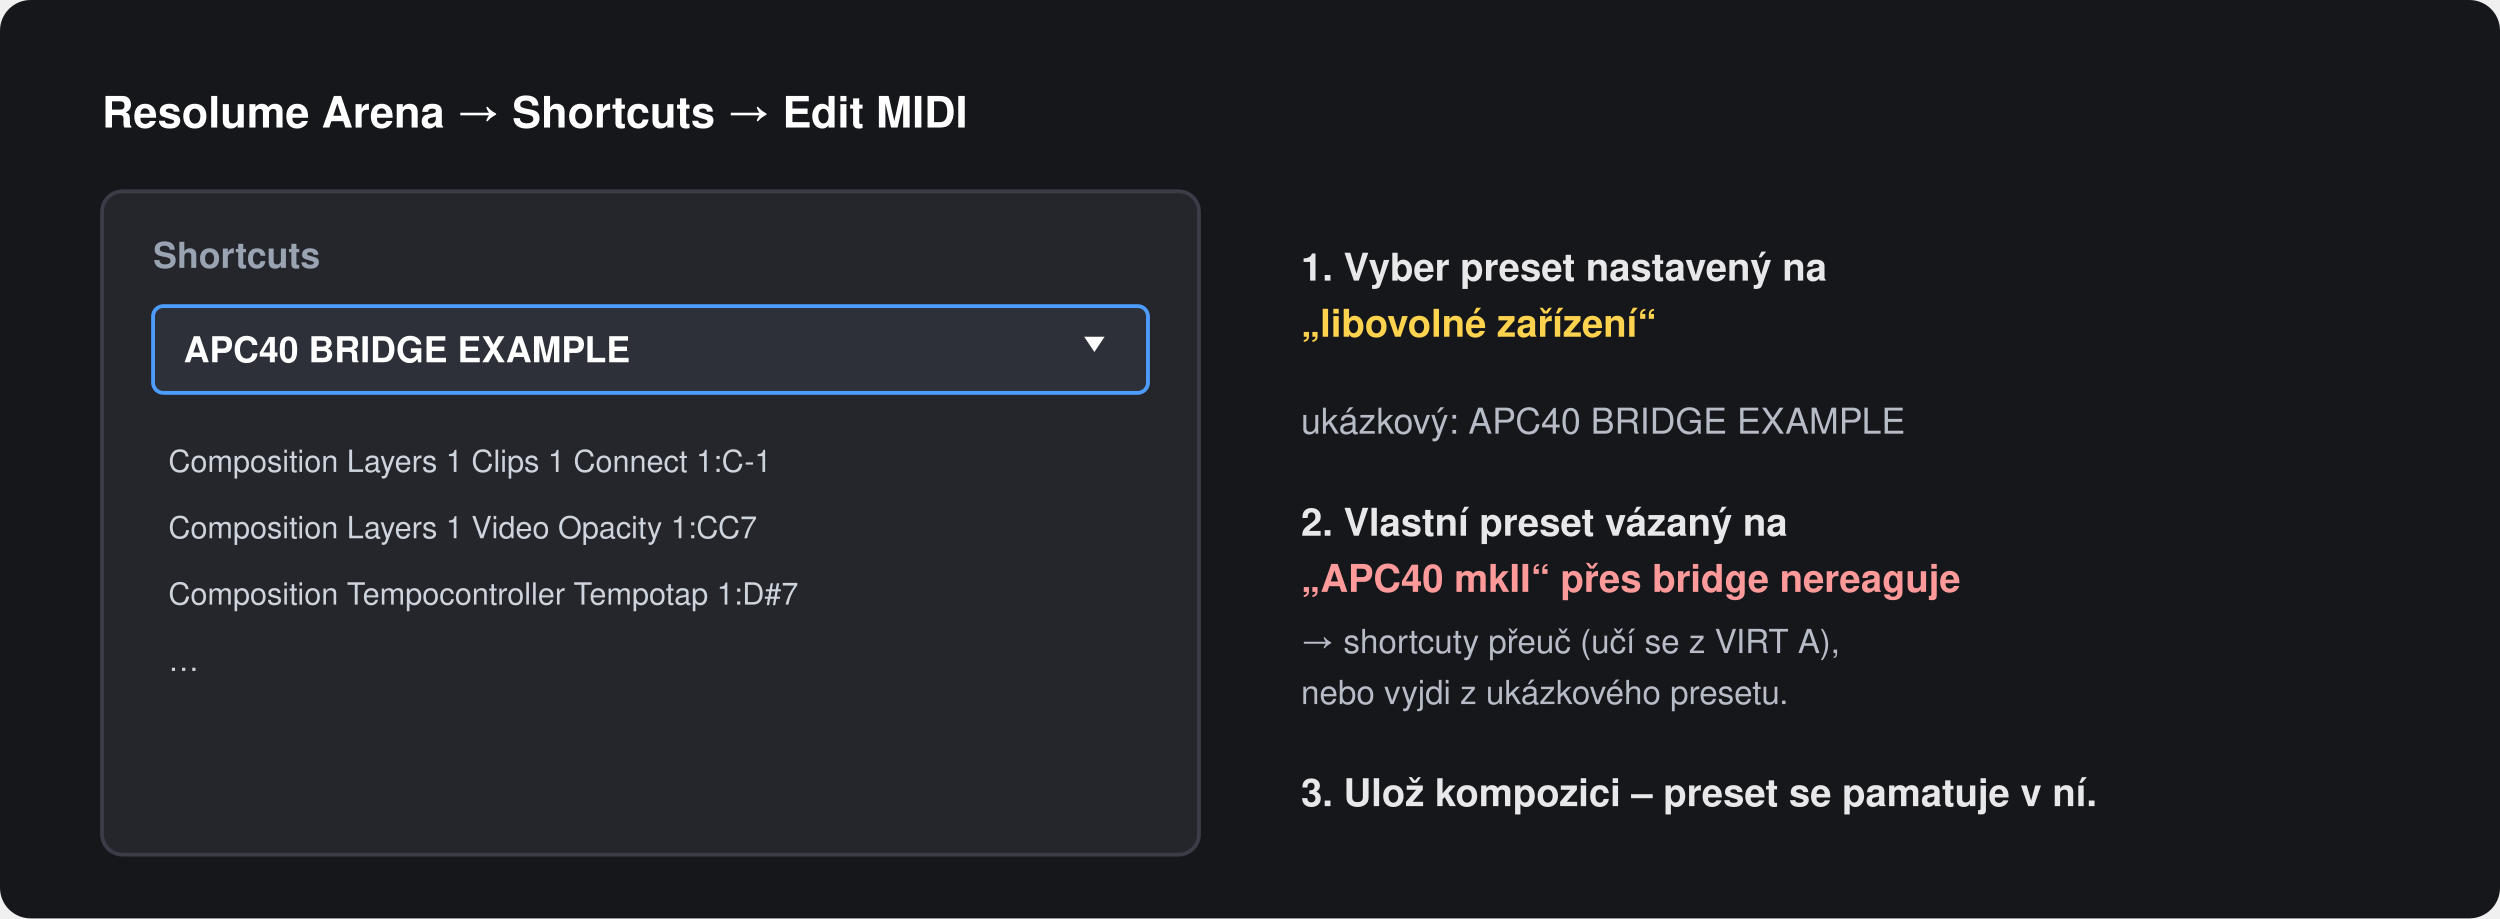
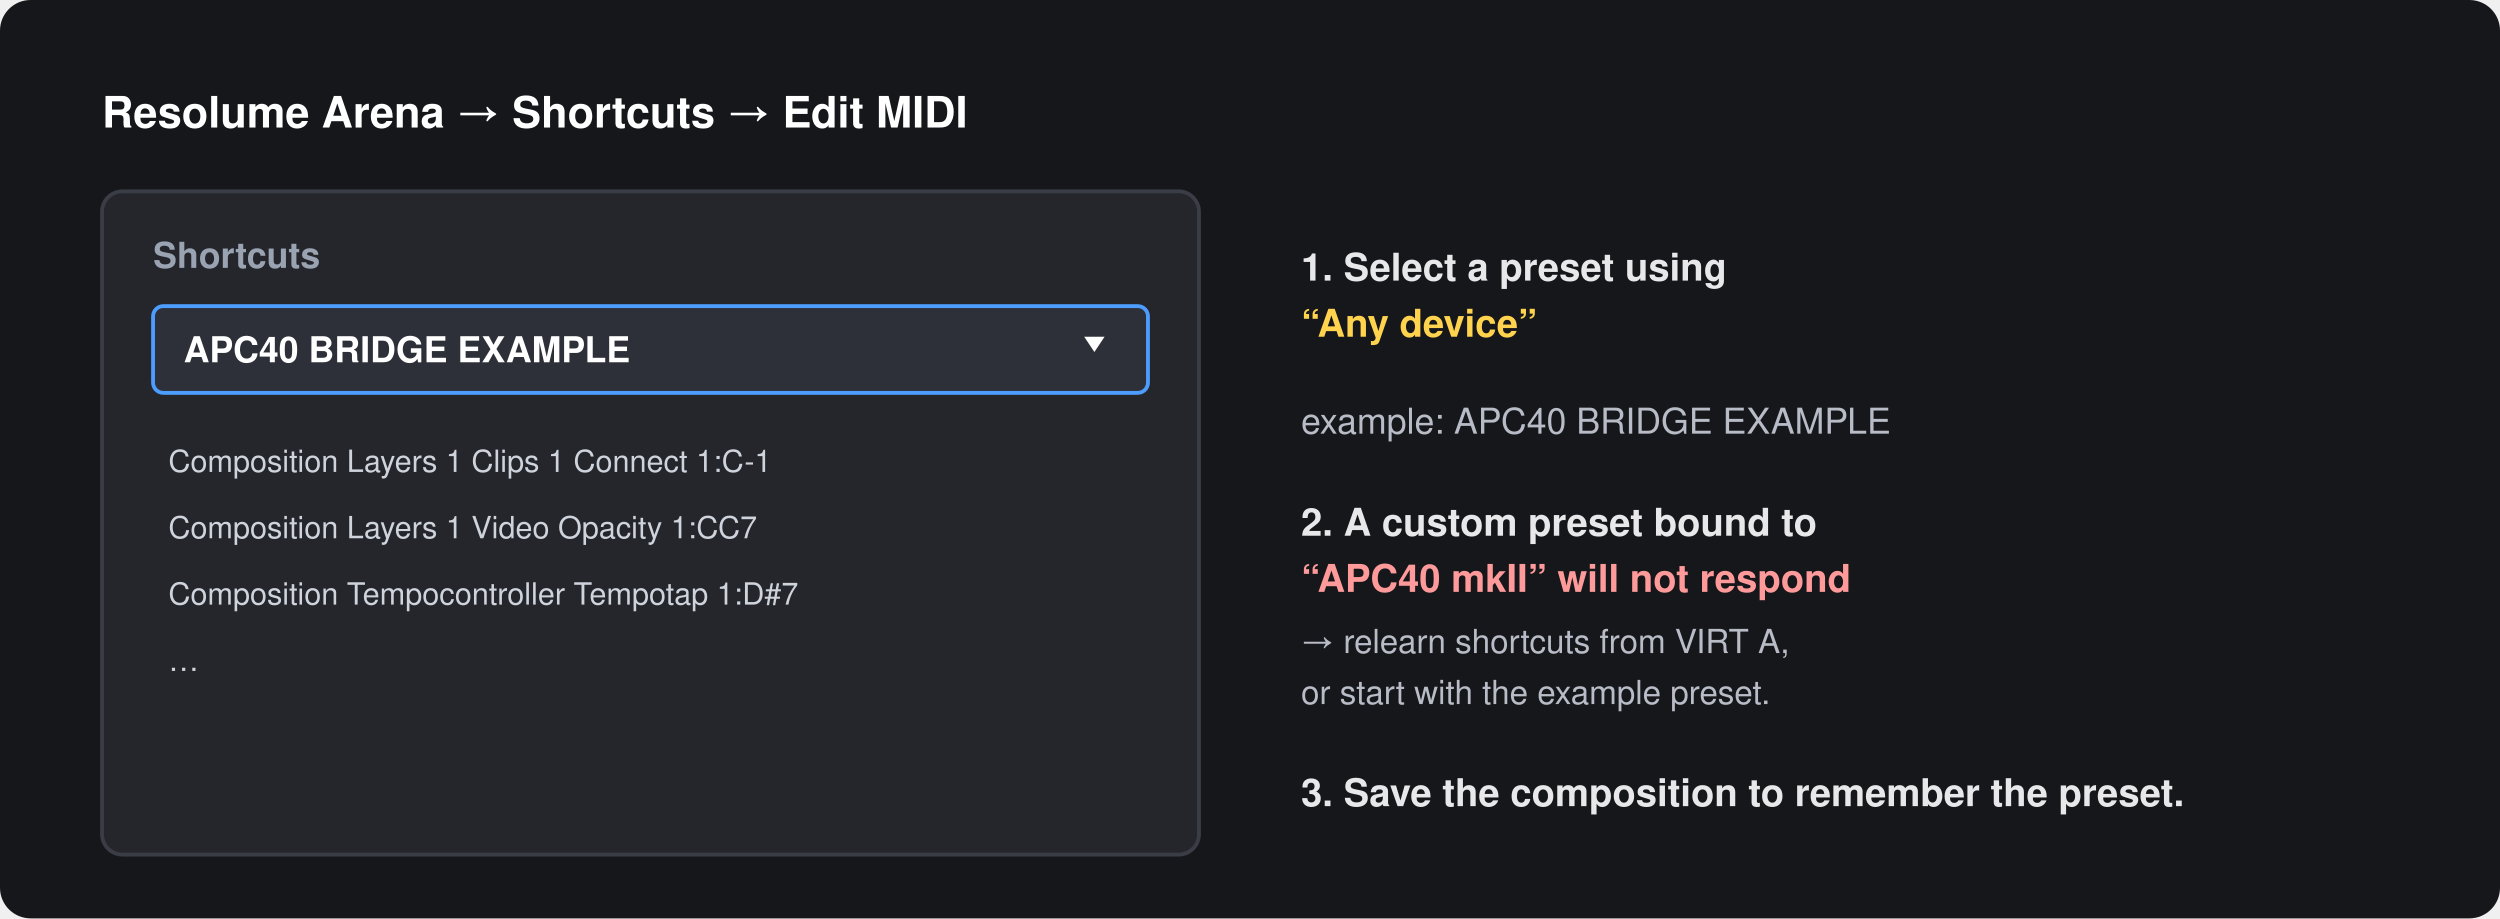
<svg xmlns="http://www.w3.org/2000/svg" width="980" height="360" viewBox="0 0 980 360" font-family="Segoe UI,Helvetica,Arial,sans-serif">
  <rect width="980" height="360" rx="12" fill="#16171b" />
  <text x="40" y="50" font-size="17" fill="#fff" font-weight="700" text-anchor="start">Resolume Arena → Shortcuts → Edit MIDI</text>
  <rect x="40" y="75" width="430" height="260" rx="8" fill="#24262c" stroke="#3a3d46" stroke-width="1.5" />
  <text x="60" y="105" font-size="14" fill="#9aa3b2" font-weight="600" text-anchor="start">Shortcuts</text>
  <rect x="60" y="120" width="390" height="34" rx="4" fill="#2d3038" stroke="#4d9dff" stroke-width="1.5" />
  <text x="72" y="142" font-size="14" fill="#fff" font-weight="700" text-anchor="start">APC40 BRIDGE EXAMPLE</text>
  <text x="66" y="185" font-size="12" fill="#cfd3dc" font-weight="400" text-anchor="start">Composition Layers 1 Clips 1 Connect   1:C-1</text>
  <text x="66" y="211" font-size="12" fill="#cfd3dc" font-weight="400" text-anchor="start">Composition Layers 1 Video Opacity      1:CC7</text>
  <text x="66" y="237" font-size="12" fill="#cfd3dc" font-weight="400" text-anchor="start">Composition Tempocontroller Tempotap  1:D#7</text>
  <text x="66" y="263" font-size="12" fill="#cfd3dc" font-weight="400" text-anchor="start">…</text>
-   <text x="510" y="110" font-size="15" fill="#e8e8ea" font-weight="600" text-anchor="start">1. Vyber preset nastavený na</text>
-   <text x="510" y="132" font-size="15" fill="#ffd34d" font-weight="700" text-anchor="start">   „libovolné zařízení“</text>
-   <text x="510" y="170" font-size="14" fill="#b8bcc6" font-weight="400" text-anchor="start">   ukázkový: APC40 BRIDGE EXAMPLE</text>
-   <text x="510" y="210" font-size="15" fill="#e8e8ea" font-weight="600" text-anchor="start">2. Vlastní preset vázaný na</text>
-   <text x="510" y="232" font-size="15" fill="#ff9a9a" font-weight="600" text-anchor="start">   „APC40 mkII“ přes bridge nereaguje</text>
-   <text x="510" y="256" font-size="13" fill="#b8bcc6" font-weight="400" text-anchor="start">   → shortcuty přeuč (učí se z VIRT A),</text>
-   <text x="510" y="276" font-size="13" fill="#b8bcc6" font-weight="400" text-anchor="start">   nebo vyjdi z ukázkového presetu.</text>
-   <text x="510" y="316" font-size="15" fill="#e8e8ea" font-weight="600" text-anchor="start">3. Ulož kompozici – preset se pamatuje v ní.</text>
+   <text x="510" y="110" font-size="15" fill="#e8e8ea" font-weight="600" text-anchor="start">1. Select a preset using</text>
+   <text x="510" y="132" font-size="15" fill="#ffd34d" font-weight="700" text-anchor="start">   “Any device”</text>
+   <text x="510" y="170" font-size="14" fill="#b8bcc6" font-weight="400" text-anchor="start">   example: APC40 BRIDGE EXAMPLE</text>
+   <text x="510" y="210" font-size="15" fill="#e8e8ea" font-weight="600" text-anchor="start">2. A custom preset bound to</text>
+   <text x="510" y="232" font-size="15" fill="#ff9a9a" font-weight="600" text-anchor="start">   “APC40 mkII” will not respond</text>
+   <text x="510" y="256" font-size="13" fill="#b8bcc6" font-weight="400" text-anchor="start">   → relearn shortcuts from VIRT A,</text>
+   <text x="510" y="276" font-size="13" fill="#b8bcc6" font-weight="400" text-anchor="start">   or start with the example preset.</text>
+   <text x="510" y="316" font-size="15" fill="#e8e8ea" font-weight="600" text-anchor="start">3. Save the composition to remember the preset.</text>
  <path d="M425,132 l8,0 l-4,6 z" fill="#fff" />
</svg>
